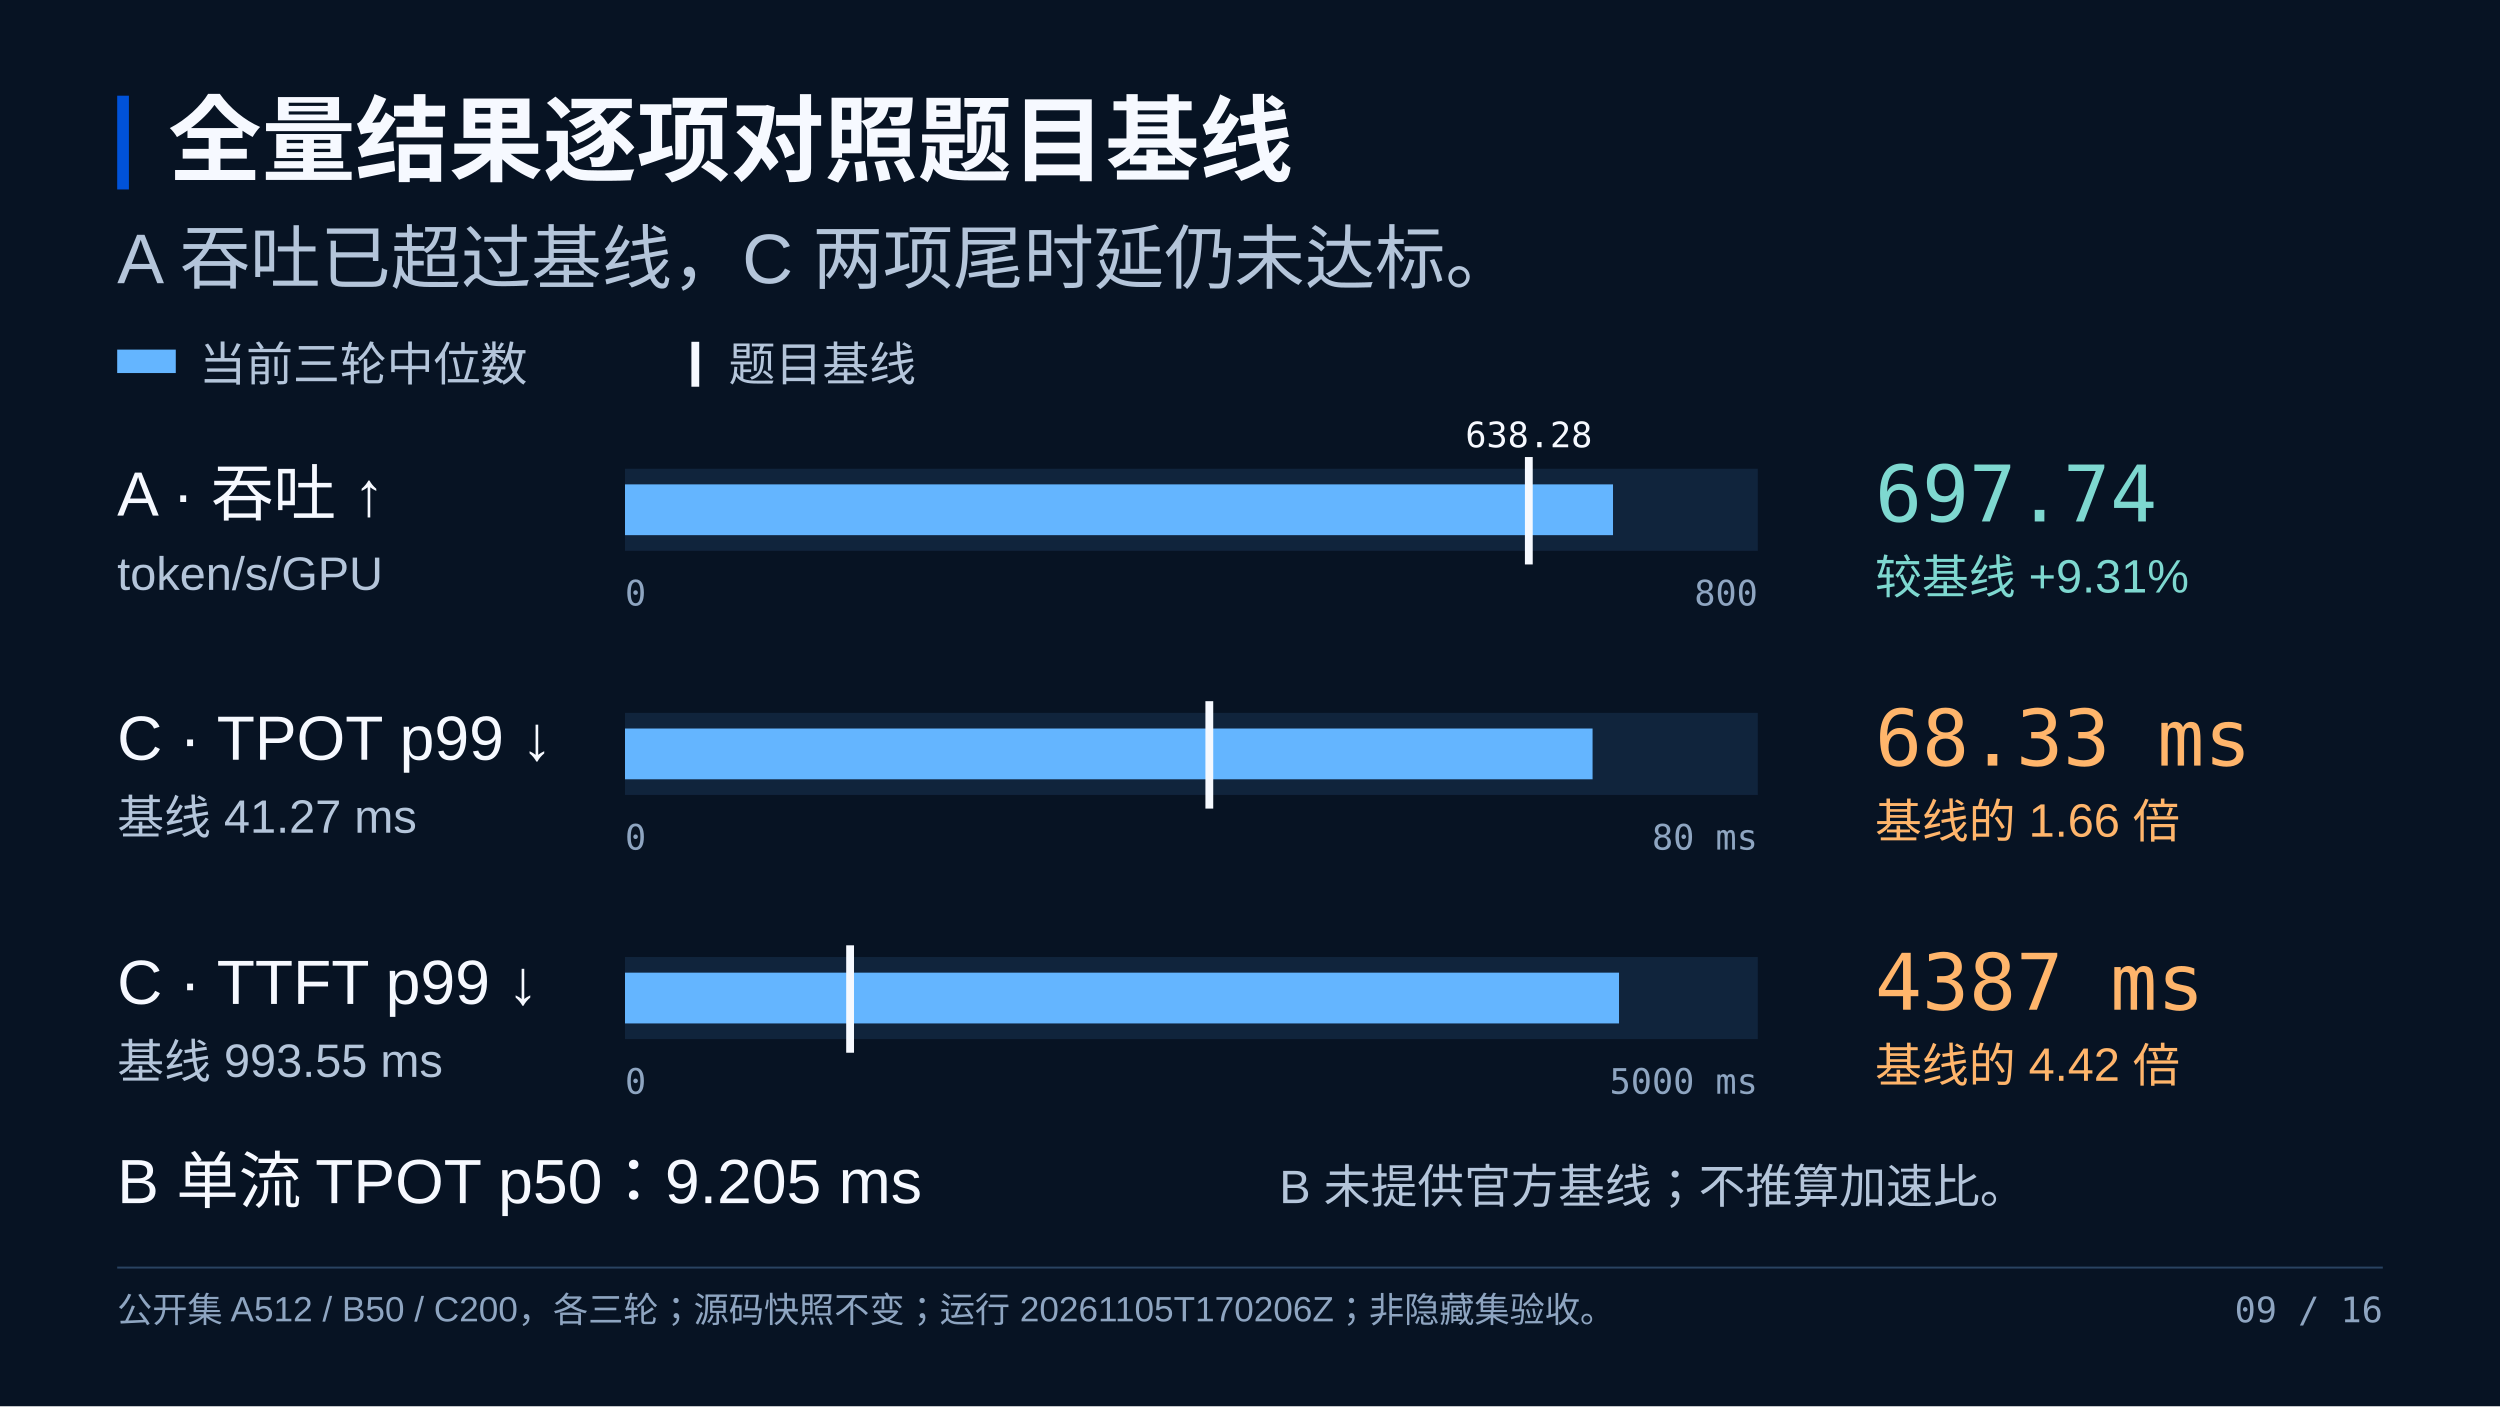
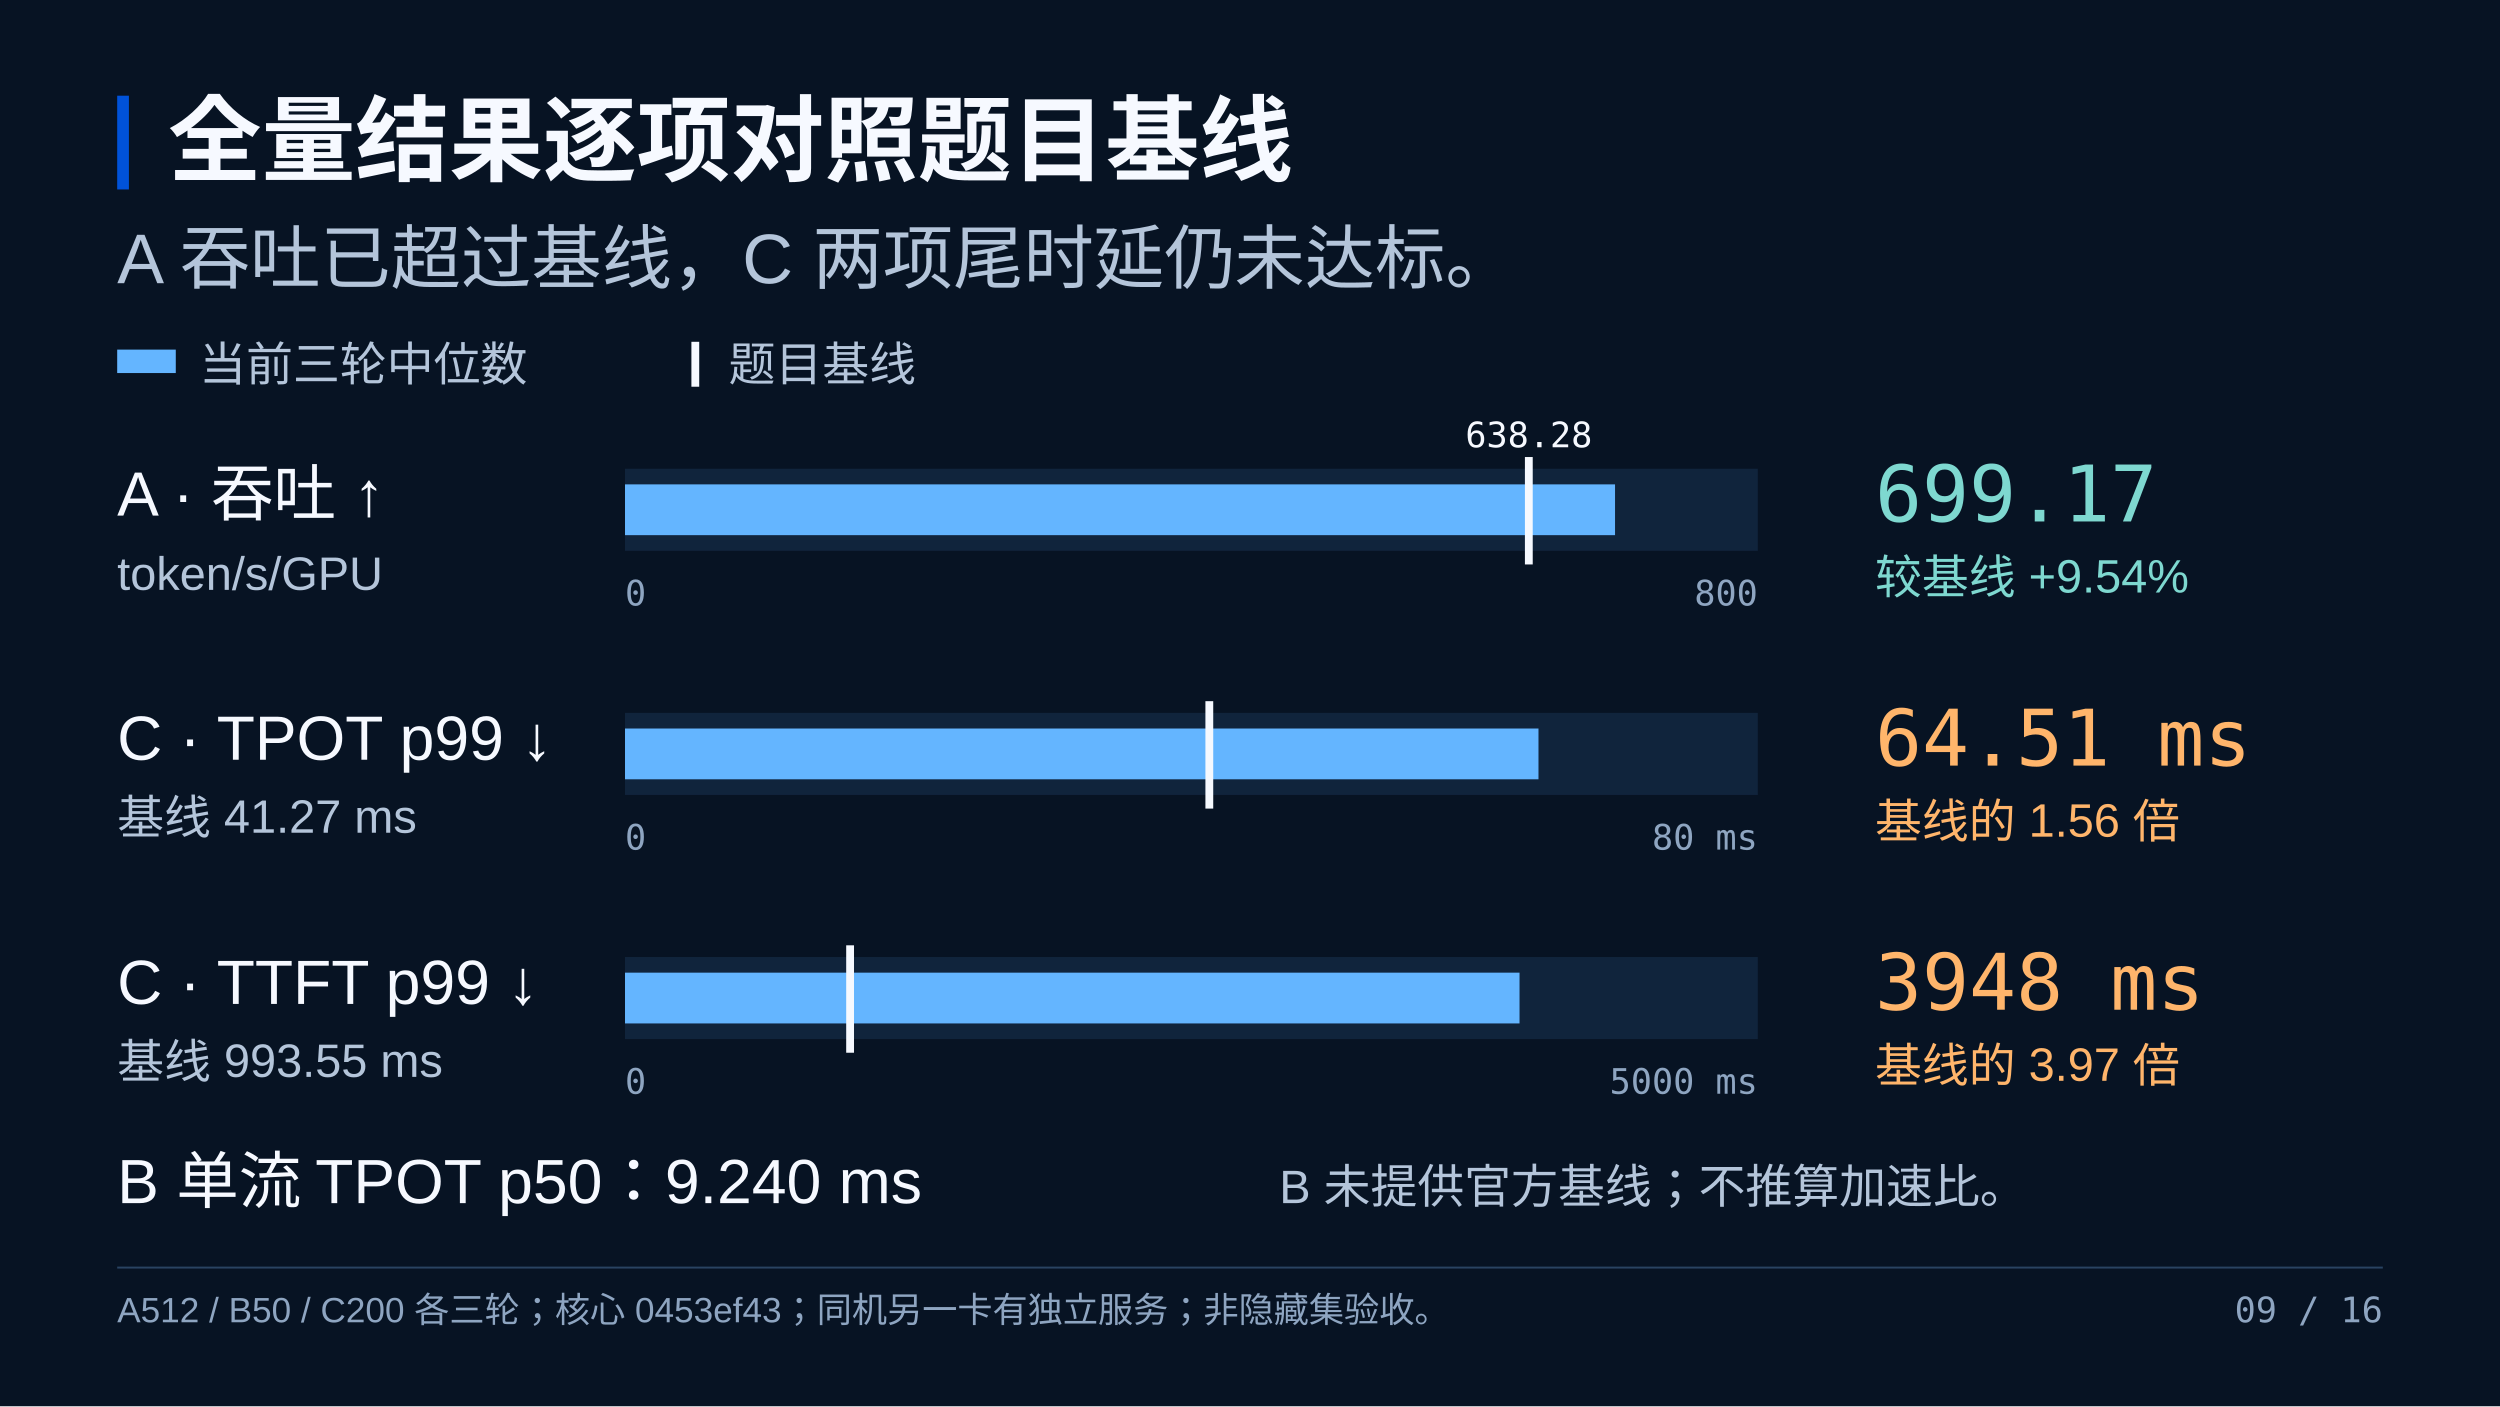
<svg xmlns="http://www.w3.org/2000/svg" width="1280" height="720" viewBox="0 0 1280 720">
  <rect width="1280" height="720" fill="#071323" />
  <rect x="60" y="49" width="6" height="48" fill="#0052D9" />
  <text x="86" y="89" font-family="Arial, Microsoft YaHei" font-size="48" font-weight="700" fill="#F6F9FF">全量结果逐项对照题目基线</text>
  <text x="60" y="145" font-family="Arial, Microsoft YaHei" font-size="36" fill="#B4C5DA">A 吞吐已超过基线，C 两项尾时延仍未达标。</text>
  <rect x="60" y="179" width="30" height="12" fill="#64B5FF" />
  <text x="102" y="195" font-family="Arial, Microsoft YaHei" font-size="24" fill="#B4C5DA">当前三轮中位数</text>
  <line x1="356" y1="175" x2="356" y2="198" stroke="#F6F9FF" stroke-width="4" />
  <text x="373" y="195" font-family="Arial, Microsoft YaHei" font-size="24" fill="#B4C5DA">题目基线</text>
  <g id="throughput-bullet" data-chart-type="bullet_chart">
    <text x="60" y="264" font-family="Arial, Microsoft YaHei" font-size="32" fill="#F6F9FF">A · 吞吐 ↑</text>
    <text x="60" y="302" font-family="Arial, Microsoft YaHei" font-size="24" fill="#B4C5DA">token/s/GPU</text>
    <rect x="320" y="240" width="580" height="42" fill="#10243C" />
-     <rect x="320" y="248" width="505.86" height="26" fill="#64B5FF" />
+     <rect x="320" y="248" width="506.897" height="26" fill="#64B5FF" />
    <line x1="782.755" y1="234" x2="782.755" y2="289" stroke="#F6F9FF" stroke-width="4" />
    <text x="782.755" y="229" text-anchor="middle" font-family="Consolas, Microsoft YaHei" font-size="18" fill="#F6F9FF">638.28</text>
    <text x="320" y="310" font-family="Consolas, Microsoft YaHei" font-size="18" fill="#8EA5C1">0</text>
    <text x="900" y="310" text-anchor="end" font-family="Consolas, Microsoft YaHei" font-size="18" fill="#8EA5C1">800</text>
-     <text x="960" y="267" font-family="Consolas, Microsoft YaHei" font-size="40" fill="#7ED8D0">697.74</text>
-     <text x="960" y="304" font-family="Arial, Microsoft YaHei" font-size="24" fill="#7ED8D0">较基线 +9.31%</text>
+     <text x="960" y="267" font-family="Consolas, Microsoft YaHei" font-size="40" fill="#7ED8D0">699.17</text>
+     <text x="960" y="304" font-family="Arial, Microsoft YaHei" font-size="24" fill="#7ED8D0">较基线 +9.54%</text>
  </g>
  <g id="tpot-bullet" data-chart-type="bullet_chart">
    <text x="60" y="389" font-family="Arial, Microsoft YaHei" font-size="32" fill="#F6F9FF">C · TPOT p99 ↓</text>
    <text x="60" y="427" font-family="Arial, Microsoft YaHei" font-size="24" fill="#B4C5DA">基线 41.27 ms</text>
    <rect x="320" y="365" width="580" height="42" fill="#10243C" />
-     <rect x="320" y="373" width="495.393" height="26" fill="#64B5FF" />
+     <rect x="320" y="373" width="467.705" height="26" fill="#64B5FF" />
    <line x1="619.171" y1="359" x2="619.171" y2="414" stroke="#F6F9FF" stroke-width="4" />
    <text x="320" y="435" font-family="Consolas, Microsoft YaHei" font-size="18" fill="#8EA5C1">0</text>
    <text x="900" y="435" text-anchor="end" font-family="Consolas, Microsoft YaHei" font-size="18" fill="#8EA5C1">80 ms</text>
-     <text x="960" y="392" font-family="Consolas, Microsoft YaHei" font-size="40" fill="#FFB56B">68.33 ms</text>
-     <text x="960" y="429" font-family="Arial, Microsoft YaHei" font-size="24" fill="#FFB56B">基线的 1.66 倍</text>
+     <text x="960" y="392" font-family="Consolas, Microsoft YaHei" font-size="40" fill="#FFB56B">64.51 ms</text>
+     <text x="960" y="429" font-family="Arial, Microsoft YaHei" font-size="24" fill="#FFB56B">基线的 1.56 倍</text>
  </g>
  <g id="ttft-bullet" data-chart-type="bullet_chart">
    <text x="60" y="514" font-family="Arial, Microsoft YaHei" font-size="32" fill="#F6F9FF">C · TTFT p99 ↓</text>
    <text x="60" y="552" font-family="Arial, Microsoft YaHei" font-size="24" fill="#B4C5DA">基线 993.55 ms</text>
    <rect x="320" y="490" width="580" height="42" fill="#10243C" />
-     <rect x="320" y="498" width="508.938" height="26" fill="#64B5FF" />
+     <rect x="320" y="498" width="457.999" height="26" fill="#64B5FF" />
    <line x1="435.252" y1="484" x2="435.252" y2="539" stroke="#F6F9FF" stroke-width="4" />
    <text x="320" y="560" font-family="Consolas, Microsoft YaHei" font-size="18" fill="#8EA5C1">0</text>
    <text x="900" y="560" text-anchor="end" font-family="Consolas, Microsoft YaHei" font-size="18" fill="#8EA5C1">5000 ms</text>
-     <text x="960" y="517" font-family="Consolas, Microsoft YaHei" font-size="40" fill="#FFB56B">4387 ms</text>
-     <text x="960" y="554" font-family="Arial, Microsoft YaHei" font-size="24" fill="#FFB56B">基线的 4.42 倍</text>
+     <text x="960" y="517" font-family="Consolas, Microsoft YaHei" font-size="40" fill="#FFB56B">3948 ms</text>
+     <text x="960" y="554" font-family="Arial, Microsoft YaHei" font-size="24" fill="#FFB56B">基线的 3.97 倍</text>
  </g>
-   <text x="60" y="616" font-family="Arial, Microsoft YaHei" font-size="32" fill="#F6F9FF">B 单流 TPOT p50：9.205 ms</text>
+   <text x="60" y="616" font-family="Arial, Microsoft YaHei" font-size="32" fill="#F6F9FF">B 单流 TPOT p50：9.240 ms</text>
  <text x="655" y="616" font-family="Arial, Microsoft YaHei" font-size="24" fill="#B4C5DA">B 未提供官方基线；不推算加速比。</text>
  <line x1="60" y1="649" x2="1220" y2="649" stroke="#294361" />
-   <text x="60" y="677" font-family="Arial, Microsoft YaHei" font-size="18" fill="#8EA5C1">公开集 A512 / B50 / C200，各三轮；源码快照不变；运行 20261105T170206Z；非隐藏集验收。</text>
+   <text x="60" y="677" font-family="Arial, Microsoft YaHei" font-size="18" fill="#8EA5C1">A512 / B50 / C200 各三轮；核心 0453ef43；同机另一卡有独立服务；非隐藏集验收。</text>
  <text x="1220" y="677" text-anchor="end" font-family="Consolas, Microsoft YaHei" font-size="18" fill="#8EA5C1">09 / 16</text>
</svg>
